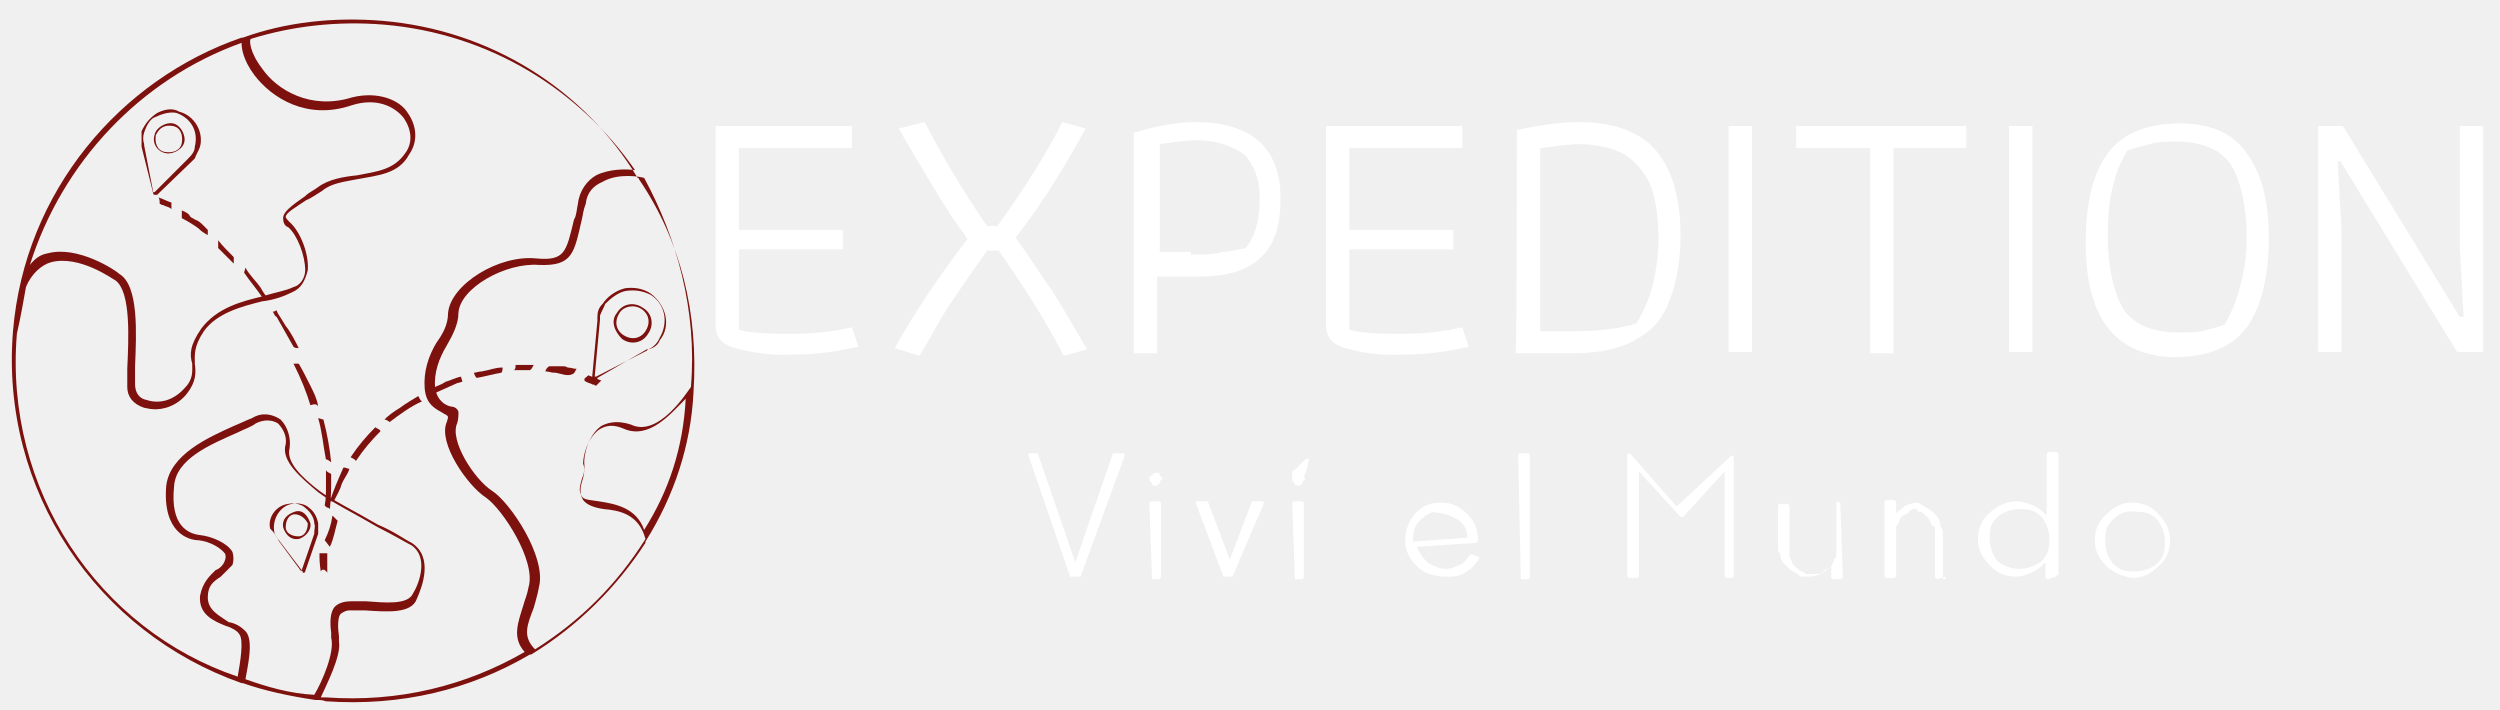
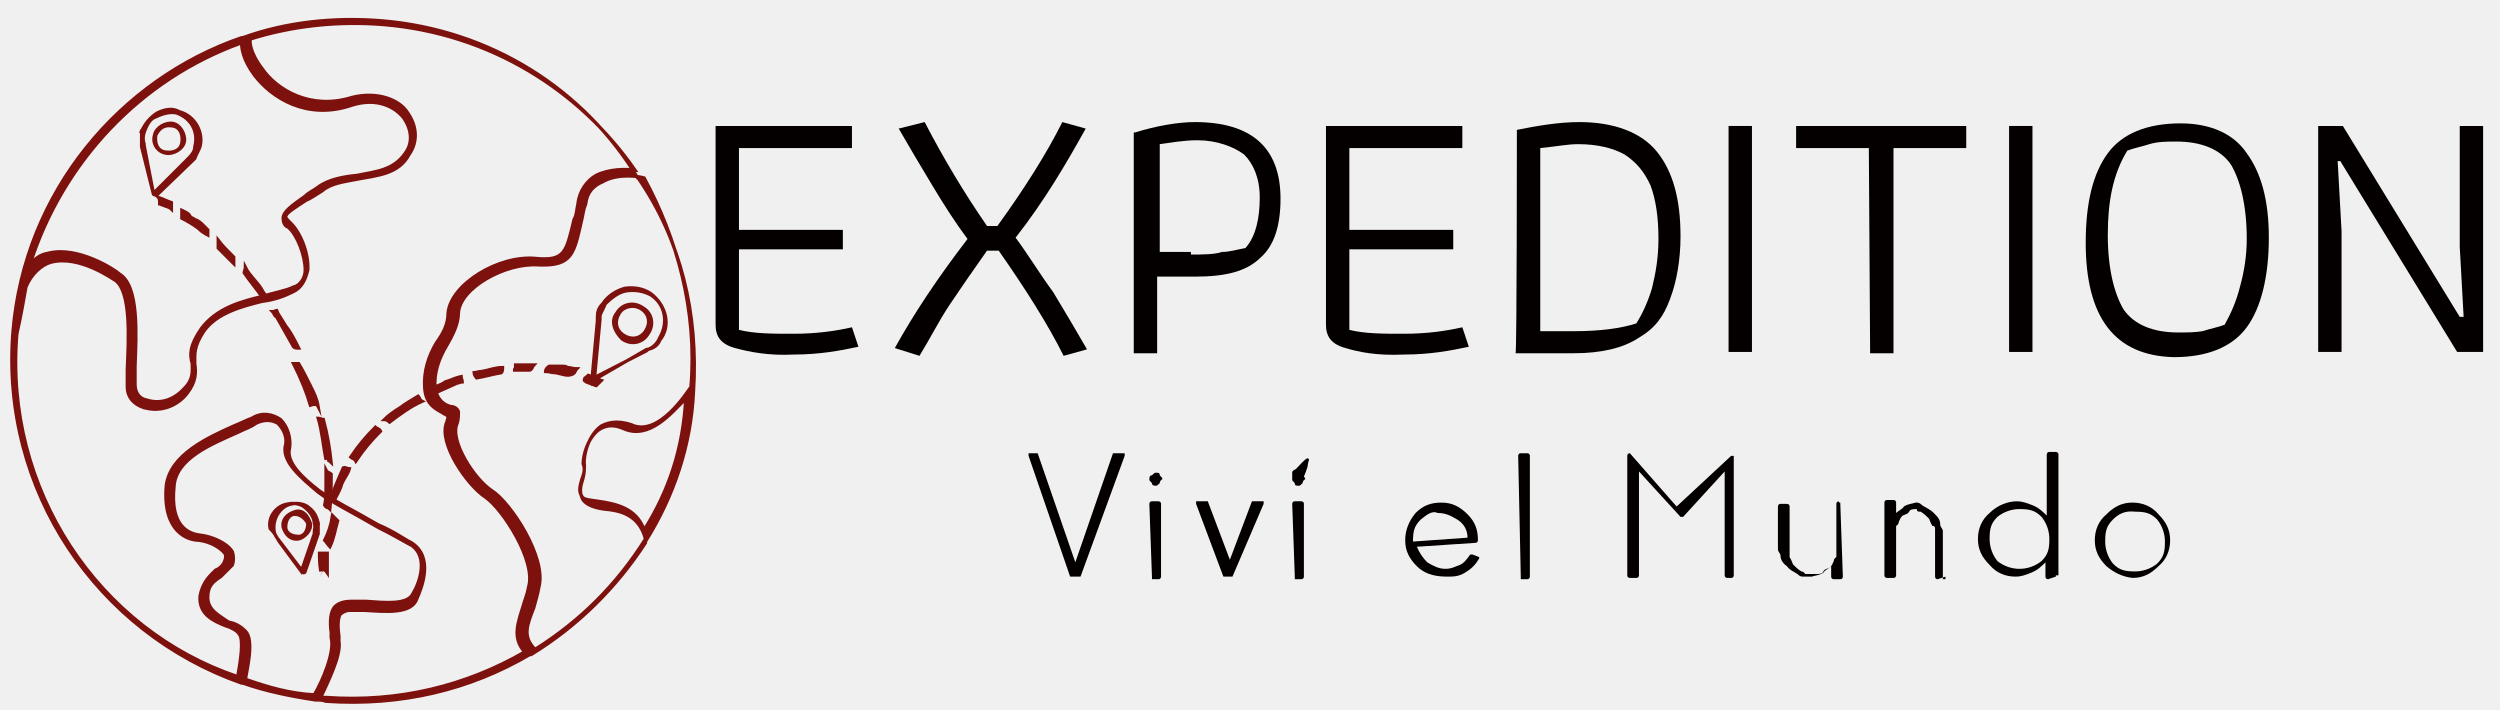
<svg xmlns="http://www.w3.org/2000/svg" version="1.1" id="Layer_2" x="0px" y="0px" viewBox="0 0 192.5 54.6" style="enable-background:new 0 0 192.5 54.6;" xml:space="preserve">
  <style type="text/css">
- 	.st0{fill:#FFFFFF;}
- 	.st1{fill:#7D110E;}
+ 	.st0{fill:#050000;}
+ 	.st1{fill:#7D110E;stroke:#7D110E;stroke-width:0.25;stroke-miterlimit:10;}
</style>
  <g>
    <path class="st0" d="M56.6,26.8c-1.1-0.3-1.5-0.9-1.5-1.8V9.7h10.5v1.7h-8.7v6.3h8v1.5h-8v6.2c1.2,0.3,2.6,0.3,4.2,0.3   c1.7,0,3.2-0.2,4.5-0.5l0.5,1.5c-1.4,0.3-3,0.6-5,0.6C59.2,27.4,57.7,27.1,56.6,26.8z" />
-     <path class="st0" d="M68.9,26.8c1.5-2.7,3.3-5.4,5.6-8.4c-0.9-1.2-1.8-2.6-2.7-4.1c-0.9-1.5-1.8-3-2.6-4.4l2-0.5   c1.4,2.7,3,5.4,4.8,8h0.8c2.1-2.9,3.8-5.6,5-8l1.8,0.5c-1.5,2.7-3.2,5.6-5.4,8.4c0.9,1.2,1.8,2.7,2.9,4.2c0.9,1.5,1.8,3,2.6,4.4   l-1.8,0.5c-1.2-2.4-2.9-5.1-5-8.1H76c-1.2,1.7-2.1,3-2.9,4.2c-0.8,1.2-1.5,2.6-2.3,3.9L68.9,26.8z" />
-     <path class="st0" d="M87.4,10.2C89,9.7,90.7,9.4,92,9.4c4.4,0,6.6,2,6.6,5.9c0,2.1-0.5,3.6-1.5,4.5c-1.1,1.1-2.7,1.5-5.1,1.5h-2.9   v5.9h-1.8V10.2z M91.7,19.6c0.9,0,1.8,0,2.4-0.2c0.6,0,1.2-0.2,1.8-0.3c0.8-0.9,1.1-2.3,1.1-3.9c0-1.5-0.5-2.6-1.2-3.3   c-0.8-0.6-2.1-1.1-3.6-1.1c-1.1,0-2.1,0.2-2.9,0.3v8.3h2.4V19.6z" />
+     <path class="st0" d="M68.9,26.8c1.5-2.7,3.3-5.4,5.6-8.4c-0.9-1.2-1.8-2.6-2.7-4.1c-0.9-1.5-1.8-3-2.6-4.4l2-0.5   c1.4,2.7,3,5.4,4.8,8h0.8c2.1-2.9,3.8-5.6,5-8l1.8,0.5c-1.5,2.7-3.2,5.6-5.4,8.4c0.9,1.2,1.8,2.7,2.9,4.2c0.9,1.5,1.8,3,2.6,4.4   l-1.8,0.5c-1.2-2.4-2.9-5.1-5-8.1H76c-1.2,1.7-2.1,3-2.9,4.2s-1.5,2.6-2.3,3.9L68.9,26.8z" />
+     <path class="st0" d="M87.4,10.2C89,9.7,90.7,9.4,92,9.4c4.4,0,6.6,2,6.6,5.9c0,2.1-0.5,3.6-1.5,4.5c-1.1,1.1-2.7,1.5-5.1,1.5h-2.9   v5.9h-1.8v-17H87.4z M91.7,19.6c0.9,0,1.8,0,2.4-0.2c0.6,0,1.2-0.2,1.8-0.3c0.8-0.9,1.1-2.3,1.1-3.9c0-1.5-0.5-2.6-1.2-3.3   c-0.8-0.6-2.1-1.1-3.6-1.1c-1.1,0-2.1,0.2-2.9,0.3v8.3h2.4C91.7,19.4,91.7,19.6,91.7,19.6z" />
    <path class="st0" d="M103.6,26.8c-1.1-0.3-1.5-0.9-1.5-1.8V9.7h10.5v1.7h-8.7v6.3h8v1.5h-8v6.2c1.2,0.3,2.6,0.3,4.2,0.3   c1.7,0,3.2-0.2,4.5-0.5l0.5,1.5c-1.4,0.3-3,0.6-5,0.6C106,27.4,104.6,27.1,103.6,26.8z" />
-     <path class="st0" d="M116.8,10c1.5-0.3,3.2-0.6,4.8-0.6c2.7,0,4.8,0.8,6,2.3c1.2,1.5,1.8,3.6,1.8,6.5c0,1.8-0.3,3.5-0.8,4.8   c-0.5,1.4-1.2,2.3-2.4,3c-1.2,0.8-2.9,1.2-5,1.2h-4.5C116.8,27.1,116.8,10,116.8,10z M121.3,25.5c1.8,0,3.5-0.2,4.7-0.6   c0.5-0.8,0.9-1.7,1.2-2.7c0.3-1.2,0.5-2.4,0.5-3.8c0-1.7-0.2-3-0.6-4.1c-0.5-1.1-1.1-1.8-2-2.4c-0.9-0.5-2.1-0.8-3.6-0.8   c-0.8,0-1.8,0.2-2.9,0.3v14.1h2.7V25.5z" />
+     <path class="st0" d="M116.8,10c1.5-0.3,3.2-0.6,4.8-0.6c2.7,0,4.8,0.8,6,2.3s1.8,3.6,1.8,6.5c0,1.8-0.3,3.5-0.8,4.8   c-0.5,1.4-1.2,2.3-2.4,3c-1.2,0.8-2.9,1.2-5,1.2h-4.5C116.8,27.1,116.8,10,116.8,10z M121.3,25.5c1.8,0,3.5-0.2,4.7-0.6   c0.5-0.8,0.9-1.7,1.2-2.7c0.3-1.2,0.5-2.4,0.5-3.8c0-1.7-0.2-3-0.6-4.1c-0.5-1.1-1.1-1.8-2-2.4c-0.9-0.5-2.1-0.8-3.6-0.8   c-0.8,0-1.8,0.2-2.9,0.3v14.1H121.3C121.3,25.5,121.3,25.5,121.3,25.5z" />
    <path class="st0" d="M133.1,9.7h1.8v17.4h-1.8V9.7z" />
-     <path class="st0" d="M143.9,11.4h-5.6V9.7h13.1v1.7h-5.6v15.8h-1.8V11.4H143.9z" />
+     <path class="st0" d="M143.9,11.4h-5.6V9.7h13.1v1.7h-5.6v15.8H144L143.9,11.4L143.9,11.4z" />
    <path class="st0" d="M154.7,9.7h1.8v17.4h-1.8V9.7z" />
-     <path class="st0" d="M160.6,18.7c0-3.2,0.6-5.4,1.7-6.9c1.1-1.5,3-2.3,5.6-2.3c2.3,0,4.1,0.8,5.1,2.3c1.1,1.5,1.7,3.6,1.7,6.5   c0,3-0.6,5.4-1.7,6.9c-1.1,1.5-3,2.3-5.6,2.3C162.8,27.4,160.6,24.4,160.6,18.7z M169.6,25.5c0.6-0.2,1.2-0.3,1.7-0.5   c0.5-0.9,0.9-1.8,1.2-3c0.3-1.1,0.5-2.3,0.5-3.6c0-2.6-0.5-4.5-1.2-5.7c-0.8-1.2-2.3-1.8-4.2-1.8c-0.8,0-1.4,0-2.1,0.2   c-0.6,0.2-1.2,0.3-1.7,0.5c-1.1,1.8-1.5,3.9-1.5,6.5c0,2.6,0.5,4.5,1.2,5.7c0.8,1.2,2.3,1.8,4.2,1.8   C168.4,25.6,169,25.6,169.6,25.5z" />
-     <path class="st0" d="M178.4,9.7h2l9,14.7h0.3l-0.3-5.4V9.7h1.8v17.4h-2l-9-14.7h-0.2l0.3,5.4v9.3h-1.8V9.7H178.4z" />
+     <path class="st0" d="M160.6,18.7c0-3.2,0.6-5.4,1.7-6.9c1.1-1.5,3-2.3,5.6-2.3c2.3,0,4.1,0.8,5.1,2.3c1.1,1.5,1.7,3.6,1.7,6.5   c0,3-0.6,5.4-1.7,6.9c-1.1,1.5-3,2.3-5.6,2.3C162.8,27.4,160.6,24.4,160.6,18.7z M169.6,25.5c0.6-0.2,1.2-0.3,1.7-0.5   c0.5-0.9,0.9-1.8,1.2-3c0.3-1.1,0.5-2.3,0.5-3.6c0-2.6-0.5-4.5-1.2-5.7c-0.8-1.2-2.3-1.8-4.2-1.8c-0.8,0-1.4,0-2.1,0.2   c-0.6,0.2-1.2,0.3-1.7,0.5c-1.1,1.8-1.5,3.9-1.5,6.5s0.5,4.5,1.2,5.7c0.8,1.2,2.3,1.8,4.2,1.8C168.4,25.6,169,25.6,169.6,25.5z" />
+     <path class="st0" d="M178.4,9.7h2l9,14.7h0.3l-0.3-5.4V9.7h1.8v17.4h-2l-9-14.7H180l0.3,5.4v9.3h-1.8V9.7H178.4z" />
  </g>
  <g>
    <g>
      <path class="st0" d="M83.2,44.4L83.2,44.4h-0.6c0,0,0,0-0.2,0l-3.2-9.3c0,0,0,0,0-0.2l0,0h0.5c0,0,0,0,0.2,0l2.9,8.4l2.9-8.4    c0,0,0,0,0.2,0h0.5c0,0,0,0,0.2,0c0,0,0,0,0,0.2L83.2,44.4z" />
      <path class="st0" d="M89.3,37.2c-0.2,0.2-0.2,0.2-0.3,0.2s-0.3,0-0.3-0.2c-0.2-0.2-0.2-0.2-0.2-0.3s0-0.3,0.2-0.3    c0.2-0.2,0.2-0.2,0.3-0.2c0.2,0,0.3,0,0.3,0.2c0.2,0.2,0.2,0.2,0.2,0.3C89.3,37,89.3,37.2,89.3,37.2z M88.7,44.4    C88.7,44.4,88.6,44.4,88.7,44.4l-0.2-5.6c0,0,0-0.2,0.2-0.2h0.5c0,0,0.2,0,0.2,0.2v5.6c0,0,0,0.2-0.2,0.2h-0.5V44.4z" />
      <path class="st0" d="M94.9,44.4C94.9,44.4,94.7,44.4,94.9,44.4h-0.5c0,0,0,0-0.2,0l-2.1-5.6c0,0,0,0,0-0.2c0,0,0,0,0.2,0h0.5    c0,0,0,0,0.2,0l1.7,4.5l1.7-4.5c0,0,0,0,0.2,0h0.5c0,0,0,0,0.2,0c0,0,0,0,0,0.2L94.9,44.4z" />
      <path class="st0" d="M100.3,37.2c-0.2,0.2-0.2,0.2-0.3,0.2c-0.2,0-0.3,0-0.3-0.2c-0.2-0.2-0.2-0.2-0.2-0.3s0-0.3,0.2-0.3    c0.2-0.2,0.2-0.2,0.3-0.2s0.3,0,0.3,0.2c0.2,0.2,0.2,0.2,0.2,0.3C100.3,37,100.3,37.2,100.3,37.2z M99.7,44.4    C99.7,44.4,99.5,44.4,99.7,44.4l-0.2-5.6c0,0,0-0.2,0.2-0.2h0.5c0,0,0.2,0,0.2,0.2v5.6c0,0,0,0.2-0.2,0.2h-0.5V44.4z" />
-       <path class="st0" d="M109.1,43.6c-0.6-0.6-0.9-1.2-0.9-2c0-0.8,0.3-1.5,0.8-2.1c0.6-0.6,1.2-0.8,2-0.8s1.4,0.3,2,0.9    c0.6,0.6,0.8,1.2,0.8,2l0,0c0,0,0,0.2-0.2,0.2l-4.5,0.3c0.2,0.5,0.5,0.9,0.8,1.2c0.5,0.3,0.9,0.5,1.4,0.5s0.8-0.2,1.1-0.3    s0.6-0.5,0.8-0.8c0,0,0,0,0.2,0l0.5,0.2V43c-0.3,0.5-0.6,0.8-1.1,1.1c-0.5,0.3-0.9,0.3-1.4,0.3C110.3,44.4,109.6,44.1,109.1,43.6z     M109.4,40c-0.5,0.5-0.6,0.9-0.6,1.7l4.2-0.3c0-0.6-0.3-1.1-0.8-1.4s-0.9-0.5-1.5-0.5C110.3,39.3,109.9,39.6,109.4,40z" />
+       <path class="st0" d="M109.1,43.6c-0.6-0.6-0.9-1.2-0.9-2s0.3-1.5,0.8-2.1c0.6-0.6,1.2-0.8,2-0.8s1.4,0.3,2,0.9    c0.6,0.6,0.8,1.2,0.8,2l0,0c0,0,0,0.2-0.2,0.2l-4.5,0.3c0.2,0.5,0.5,0.9,0.8,1.2c0.5,0.3,0.9,0.5,1.4,0.5s0.8-0.2,1.1-0.3    s0.6-0.5,0.8-0.8c0,0,0,0,0.2,0l0.5,0.2V43c-0.3,0.5-0.6,0.8-1.1,1.1s-0.9,0.3-1.4,0.3C110.3,44.4,109.6,44.1,109.1,43.6z     M109.4,40c-0.5,0.5-0.6,0.9-0.6,1.7l4.2-0.3c0-0.6-0.3-1.1-0.8-1.4s-0.9-0.5-1.5-0.5C110.3,39.3,109.9,39.6,109.4,40z" />
      <path class="st0" d="M117.1,44.4C116.9,44.4,116.9,44.4,117.1,44.4l-0.2-9.3c0,0,0-0.2,0.2-0.2h0.5c0,0,0.2,0,0.2,0.2v9.3    c0,0,0,0.2-0.2,0.2h-0.5V44.4z" />
      <path class="st0" d="M133.3,35.1C133.3,35.1,133.4,35.1,133.3,35.1L133.3,35.1c0.2,0,0.2,0,0.2,0v9.2c0,0,0,0.2-0.2,0.2H133    c0,0-0.2,0-0.2-0.2v-8l-3.2,3.5h-0.2l-3.2-3.5v8c0,0,0,0.2-0.2,0.2h-0.5c0,0-0.2,0-0.2-0.2v-9.2c0,0,0-0.2,0.2-0.2l0,0l0,0    l3.6,4.1L133.3,35.1z" />
      <path class="st0" d="M141.7,38.7C141.8,38.7,141.8,38.7,141.7,38.7l0.2,5.7c0,0,0,0.2-0.2,0.2h-0.5c0,0-0.2,0-0.2-0.2v-0.8l0,0    l0,0c-0.2,0.2-0.5,0.3-0.6,0.5c-0.3,0.2-0.6,0.2-0.9,0.3h-0.2l0,0l0,0l0,0h-0.2h-0.2c-0.2,0-0.3,0-0.5-0.2    c-0.3-0.2-0.6-0.3-0.8-0.6c-0.3-0.2-0.5-0.5-0.5-0.8c0-0.2-0.2-0.3-0.2-0.5c0,0,0,0,0-0.2c0,0,0,0,0-0.2V42c0-0.3,0-0.5,0-0.8    c0-0.2,0-0.3,0-0.3v-0.3c0-0.6,0-1.1,0-1.5V39c0,0,0-0.2,0.2-0.2h0.5c0,0,0.2,0,0.2,0.2v0.2c0,0.5,0,0.9,0,1.5c0,0.2,0,0.2,0,0.3    v0.2v0.2c0,0.3,0,0.6,0,0.8v0.2v0.2c0,0.2,0,0.3,0,0.3c0.2,0.3,0.2,0.5,0.3,0.6c0.2,0.2,0.3,0.3,0.6,0.5c0.2,0,0.3,0.2,0.3,0.2    h0.2h0.2h0.2h0.2c0.3,0,0.5,0,0.6-0.2s0.3-0.2,0.5-0.3c0.2-0.2,0.2-0.3,0.3-0.5c0-0.2,0.2-0.3,0.2-0.3v-0.2l0,0l0,0v-0.2V42v-3.2    c0,0,0-0.2,0.2-0.2C141.5,38.7,141.7,38.7,141.7,38.7z" />
-       <path class="st0" d="M149.8,44.4L149.8,44.4l-0.6,0.2c0,0-0.2,0-0.2-0.2v-0.2c0-0.5,0-0.9,0-1.5v-0.2v-0.2c0-0.2,0-0.3,0-0.3    c0-0.3,0-0.6,0-0.8v-0.2v-0.2c0-0.2,0-0.3-0.2-0.3c-0.2-0.3-0.2-0.5-0.3-0.6s-0.3-0.3-0.6-0.5c-0.2,0-0.3,0-0.3-0.2l0,0l0,0l0,0    l0,0l0,0l0,0l0,0l0,0l0,0c-0.3,0-0.5,0-0.6,0.2s-0.3,0.2-0.5,0.3c-0.2,0.2-0.2,0.3-0.3,0.5c0,0.2-0.2,0.3-0.2,0.3v0.2l0,0l0,0v0.2    v0.2v3.2c0,0,0,0.2-0.2,0.2h-0.5c0,0-0.2,0-0.2-0.2v-5.6c0,0,0-0.2,0.2-0.2h0.5c0,0,0.2,0,0.2,0.2v0.8l0,0    c0.2-0.2,0.5-0.3,0.6-0.5c0.3-0.2,0.6-0.2,0.9-0.3l0,0l0,0l0,0l0,0l0,0l0,0l0,0l0,0c0.2,0,0.3,0,0.5,0.2c0.3,0.2,0.6,0.3,0.9,0.6    c0.3,0.3,0.5,0.5,0.5,0.9c0,0.2,0.2,0.3,0.2,0.5c0,0,0,0.2,0,0.3v0.2c0,0.2,0,0.3,0,0.5c0,0.2,0,0.2,0,0.5v0.2v0.2    c0,0.2,0,0.3,0,0.3c0,0.6,0,1.1,0,1.5l0,0H149.8z" />
-       <path class="st0" d="M158.3,44.4L158.3,44.4l-0.6,0.2c0,0-0.2,0-0.2-0.2v-1.1c-0.3,0.3-0.6,0.6-1.1,0.8c-0.5,0.2-0.8,0.3-1.2,0.3    c-0.8,0-1.5-0.3-2-0.9c-0.6-0.6-0.9-1.2-0.9-2c0-0.8,0.3-1.5,0.9-2c0.6-0.6,1.4-0.9,2.1-0.9c0.5,0,0.9,0.2,1.2,0.3    c0.5,0.2,0.8,0.5,1.1,0.8v-4.7c0,0,0-0.2,0.2-0.2h0.5c0,0,0.2,0,0.2,0.2v9.3H158.3z M155.5,43.8c0.6,0,1.2-0.2,1.7-0.6    c0.5-0.5,0.6-0.9,0.6-1.7c0-0.6-0.2-1.2-0.6-1.7c-0.5-0.5-0.9-0.6-1.7-0.6c-0.6,0-1.2,0.2-1.7,0.6c-0.5,0.5-0.6,0.9-0.6,1.7    c0,0.6,0.2,1.2,0.6,1.7C154.3,43.6,154.9,43.8,155.5,43.8z" />
-       <path class="st0" d="M162.2,43.6c-0.6-0.6-0.9-1.2-0.9-2c0-0.8,0.3-1.5,0.9-2c0.6-0.6,1.2-0.9,2-0.9c0.8,0,1.5,0.3,2,0.9    c0.6,0.6,0.9,1.2,0.9,2c0,0.8-0.3,1.5-0.9,2c-0.6,0.6-1.2,0.9-2,0.9C163.4,44.4,162.8,44.1,162.2,43.6z M162.7,40    c-0.5,0.5-0.6,0.9-0.6,1.7c0,0.6,0.2,1.2,0.6,1.7c0.5,0.5,0.9,0.6,1.7,0.6c0.6,0,1.2-0.2,1.7-0.6c0.5-0.5,0.6-0.9,0.6-1.7    c0-0.6-0.2-1.2-0.6-1.7c-0.5-0.5-0.9-0.6-1.7-0.6C163.6,39.3,163.1,39.6,162.7,40z" />
+       <path class="st0" d="M149.8,44.4L149.8,44.4l-0.6,0.2c0,0-0.2,0-0.2-0.2v-0.2c0-0.5,0-0.9,0-1.5v-0.2v-0.2c0-0.2,0-0.3,0-0.3    c0-0.3,0-0.6,0-0.8V41v-0.2c0-0.2,0-0.3-0.2-0.3c-0.2-0.3-0.2-0.5-0.3-0.6s-0.3-0.3-0.6-0.5c-0.2,0-0.3,0-0.3-0.2l0,0l0,0l0,0l0,0    l0,0l0,0l0,0l0,0l0,0c-0.3,0-0.5,0-0.6,0.2s-0.3,0.2-0.5,0.3c-0.2,0.2-0.2,0.3-0.3,0.5c0,0.2-0.2,0.3-0.2,0.3v0.2l0,0l0,0v0.2v0.2    v3.2c0,0,0,0.2-0.2,0.2h-0.5c0,0-0.2,0-0.2-0.2v-5.6c0,0,0-0.2,0.2-0.2h0.5c0,0,0.2,0,0.2,0.2v0.8l0,0c0.2-0.2,0.5-0.3,0.6-0.5    c0.3-0.2,0.6-0.2,0.9-0.3l0,0l0,0l0,0l0,0l0,0l0,0l0,0l0,0c0.2,0,0.3,0,0.5,0.2c0.3,0.2,0.6,0.3,0.9,0.6c0.3,0.3,0.5,0.5,0.5,0.9    c0,0.2,0.2,0.3,0.2,0.5c0,0,0,0.2,0,0.3v0.2c0,0.2,0,0.3,0,0.5s0,0.2,0,0.5v0.2v0.2c0,0.2,0,0.3,0,0.3c0,0.6,0,1.1,0,1.5l0,0h0.2    V44.4z" />
+       <path class="st0" d="M158.3,44.4L158.3,44.4l-0.6,0.2c0,0-0.2,0-0.2-0.2v-1.1c-0.3,0.3-0.6,0.6-1.1,0.8s-0.8,0.3-1.2,0.3    c-0.8,0-1.5-0.3-2-0.9c-0.6-0.6-0.9-1.2-0.9-2s0.3-1.5,0.9-2c0.6-0.6,1.4-0.9,2.1-0.9c0.5,0,0.9,0.2,1.2,0.3    c0.5,0.2,0.8,0.5,1.1,0.8V35c0,0,0-0.2,0.2-0.2h0.5c0,0,0.2,0,0.2,0.2v9.3h-0.2V44.4z M155.5,43.8c0.6,0,1.2-0.2,1.7-0.6    c0.5-0.5,0.6-0.9,0.6-1.7c0-0.6-0.2-1.2-0.6-1.7c-0.5-0.5-0.9-0.6-1.7-0.6c-0.6,0-1.2,0.2-1.7,0.6c-0.5,0.5-0.6,0.9-0.6,1.7    c0,0.6,0.2,1.2,0.6,1.7C154.3,43.6,154.9,43.8,155.5,43.8z" />
+       <path class="st0" d="M162.2,43.6c-0.6-0.6-0.9-1.2-0.9-2s0.3-1.5,0.9-2c0.6-0.6,1.2-0.9,2-0.9s1.5,0.3,2,0.9    c0.6,0.6,0.9,1.2,0.9,2s-0.3,1.5-0.9,2c-0.6,0.6-1.2,0.9-2,0.9C163.4,44.4,162.8,44.1,162.2,43.6z M162.7,40    c-0.5,0.5-0.6,0.9-0.6,1.7c0,0.6,0.2,1.2,0.6,1.7c0.5,0.5,0.9,0.6,1.7,0.6c0.6,0,1.2-0.2,1.7-0.6c0.5-0.5,0.6-0.9,0.6-1.7    c0-0.6-0.2-1.2-0.6-1.7c-0.5-0.5-0.9-0.6-1.7-0.6C163.6,39.3,163.1,39.6,162.7,40z" />
    </g>
    <path class="st0" d="M100.1,37c-0.2,0-0.3,0-0.3,0c-0.2,0-0.2-0.2-0.3-0.3c0-0.2,0-0.3,0-0.3c0-0.2,0.2-0.2,0.3-0.3   c0.2-0.2,0.8-0.9,0.9-0.8c0.2,0,0,0.3,0,0.5s-0.3,0.9-0.3,0.9C100.3,37,100.3,37,100.1,37z" />
  </g>
  <g>
-     <path class="st1" d="M18.6,52.6L18.6,52.6c0.1,0,0.1,0,0.1,0c1.7,0.6,3.6,1,5.6,1.3l0,0c0,0,0,0,0.1,0l0,0c0.3,0,0.4,0,0.7,0.1   c5.8,0.4,11.1-0.9,15.7-3.6h0.1l0,0c3.6-2.2,6.6-5.2,8.8-8.6c0,0,0,0,0-0.1c2.2-3.5,3.5-7.4,3.7-11.5l0,0l0,0   c0.4-6.1-1-11.7-4.2-16.4c0,0,0-0.1-0.1-0.1C45,6.9,37.8,2.3,29.4,1.6c-3.7-0.3-7.4,0.1-10.7,1.3c0,0,0,0-0.1,0   C9.3,6.1,1.9,14.7,1,25.5C0,37.8,7.5,48.7,18.6,52.6z M24.2,53.5c-1.9-0.1-3.6-0.6-5.3-1.2c0.1-0.7,0.7-3,0-3.7   c-0.3-0.3-0.7-0.6-1.3-0.7C16.9,47.4,16,47,16,46c0-0.9,0.4-1.2,1-1.6c0.3-0.3,0.6-0.6,0.9-0.9c0.1-0.3,0.1-0.7,0-1   c-0.4-0.7-1.6-1.2-2.5-1.3c-0.9-0.1-2.3-0.7-2-3.7c0.1-2.2,2.9-3.3,4.9-4.2c0.6-0.3,1-0.4,1.4-0.7c0.6-0.3,1.2-0.3,1.7,0   c0.4,0.4,0.7,1,0.6,1.6c-0.4,1.3,1.2,2.6,2.5,3.7c0.9,0.7,2.9,1.7,4.6,2.7c1.2,0.6,2.2,1.2,2.6,1.4c1.3,0.9,0.6,2.9,0.1,3.7   c-0.4,0.9-2.2,0.7-3.6,0.6c-0.4,0-0.9,0-1.2,0c-0.4,0-0.9,0.1-1.2,0.4c-0.4,0.4-0.4,1.3-0.3,2c0,0.1,0,0.3,0,0.4   C25.8,50.2,24.8,52.5,24.2,53.5z M49.6,40.8c-0.6-1.7-2.2-2-3.5-2.2c-0.6-0.1-1.2-0.1-1.3-0.4c-0.3-0.4-0.1-0.9,0-1.3   c0.1-0.3,0.3-0.7,0.1-1.2c0-0.6,0.3-1.9,1.2-2.6c0.6-0.4,1.2-0.4,1.9-0.1c2,0.9,3.7-1.2,4.8-2.3C52.6,34.5,51.5,37.8,49.6,40.8z    M53.2,29.8c-0.3,0.4-2.5,3.9-4.6,2.9c-1.2-0.4-1.9-0.1-2.3,0.1c-1,0.7-1.4,2.3-1.3,3c0,0.3,0,0.6-0.1,1c-0.1,0.4-0.4,1,0,1.7   c0.3,0.4,0.9,0.6,1.6,0.7c1.2,0.1,2.7,0.4,3.2,2.3c-2.2,3.5-5,6.3-8.5,8.5c-1-1-0.6-1.9-0.1-3.2c0.1-0.4,0.3-1,0.4-1.6   c0.6-2.3-2.2-6.5-3.6-7.4c-1.4-0.9-3.3-3.9-2.7-5.2c0.1-0.3,0.1-0.6,0.1-0.9c-0.1-0.3-0.4-0.4-0.6-0.4c-0.4-0.1-1-0.4-1.2-1.4   c-0.1-1.2,0.3-2.3,0.9-3.3c0.4-0.7,0.9-1.6,0.9-2.5c0.1-1.9,3.6-3.9,6.2-3.7c2.6,0.1,2.7-0.9,3.3-3.5c0.1-0.4,0.1-0.7,0.3-1.2   c0.1-0.9,0.6-1.4,1.3-1.7c1.2-0.7,2.9-0.4,3.2-0.3C52.1,18.3,53.7,23.9,53.2,29.8z M18.6,3.3c0,0.4,0.1,1.3,1,2.5   c1.3,1.7,4,3.5,7.5,2.3c1.9-0.6,3.3,0.1,4,1c0.6,0.9,0.7,1.9,0.1,2.7c-0.9,1.3-2.2,1.4-3.7,1.7c-1,0.1-2.2,0.3-3,0.9   c-0.4,0.3-0.7,0.4-1,0.7c-1,0.7-1.7,1.2-1.7,1.7c0,0.3,0.1,0.6,0.4,0.7c0.7,0.6,1.3,2.2,1.3,3.3c0,0.6-0.4,1.2-0.9,1.3   c-0.6,0.3-1.4,0.4-2.3,0.7c-1.7,0.4-3.6,0.9-4.8,2.5c-0.9,1.3-0.9,2-0.7,2.7c0,0.6,0.1,1.2-0.6,1.9c-0.9,1-2,1.2-2.9,0.9   c-0.6-0.1-0.9-0.6-0.9-1.2c0-0.3,0-0.9,0-1.4c0.1-2.5,0.3-6.2-1.2-7.1c-0.3-0.3-3.2-2.2-5.5-1.6c-0.6,0.1-1,0.4-1.4,0.9   C4.8,12.5,10.8,6.1,18.6,3.3z M2,22.1c0.4-1,1.2-1.7,1.9-1.9c2.2-0.6,4.8,1.3,5,1.4c1.2,0.9,1,4.5,0.9,6.8c0,0.6,0,1.2,0,1.4   c0,0.7,0.4,1.3,1.3,1.6c0.1,0,0.4,0.1,0.6,0.1c0.9,0.1,2-0.3,2.7-1.2c0.7-0.9,0.7-1.6,0.6-2.3c0-0.7-0.1-1.3,0.7-2.5   c1-1.4,2.9-1.9,4.5-2.3c0.9-0.1,1.7-0.4,2.3-0.7c0.7-0.3,1-0.9,1.2-1.7c0.1-1.3-0.6-3-1.4-3.7c-0.1-0.1-0.3-0.3-0.3-0.4   c0-0.3,0.7-0.7,1.6-1.3c0.3-0.1,0.7-0.4,1.2-0.7c0.7-0.6,1.7-0.7,2.7-0.9c1.6-0.3,3.2-0.4,4-1.9c0.7-1,0.6-2.2-0.1-3.2   c-0.6-1-2.3-1.7-4.3-1.2c-3.2,1-5.8-0.6-6.9-2.2c-1-1.3-1-2.2-0.9-2.3C22.5,2,26,1.6,29.6,1.9c8.1,0.7,15,5,19.3,11.2   c-0.7-0.1-2-0.1-3,0.4c-0.7,0.4-1.3,1.2-1.4,2.2c-0.1,0.4-0.1,0.9-0.3,1.2c-0.6,2.5-0.7,3.2-2.9,3c-2.9-0.3-6.6,2-6.8,4.2   c0,0.9-0.4,1.6-0.9,2.3c-0.6,1-1,2.2-0.9,3.5s0.9,1.6,1.4,1.9c0.1,0.1,0.3,0.1,0.4,0.3c0,0,0,0.1-0.1,0.4c-0.7,1.6,1.6,4.9,3,5.8   c1.3,0.9,3.9,4.9,3.3,6.9c-0.1,0.6-0.3,1-0.4,1.4c-0.4,1.3-0.9,2.5,0.1,3.6c-4.5,2.6-9.7,3.9-15.3,3.5c-0.1,0-0.3,0-0.4,0   c0.4-0.9,1.6-3.2,1.4-4.3c0-0.1,0-0.3,0-0.4c-0.1-0.7-0.1-1.4,0.1-1.7c0.1-0.1,0.4-0.3,0.7-0.3c0.3,0,0.7,0,1.2,0   c1.6,0.1,3.6,0.3,4-0.9c0.4-0.9,1.3-3.2-0.4-4.3c-0.6-0.3-1.4-0.9-2.6-1.4c-1.7-1-3.7-2-4.5-2.6c-1.3-1-2.6-2.2-2.3-3.3   c0.1-0.7-0.1-1.6-0.7-2.2c-0.6-0.4-1.4-0.6-2.2-0.1c-0.3,0.1-0.9,0.4-1.4,0.6c-2,0.9-4.9,2.2-5.2,4.6c-0.3,3.6,1.7,4.2,2.5,4.2   c0.9,0.1,1.7,0.6,2,1c0.1,0.1,0.1,0.4,0,0.6c-0.1,0.3-0.4,0.6-0.7,0.7c-0.4,0.4-1,0.9-1.2,2c-0.1,1.4,1,1.9,2,2.3   c0.4,0.1,0.9,0.4,1,0.6c0.4,0.4,0.1,2.2-0.1,3.3c-10.7-3.6-18-14.4-17-26.4C1.6,24.4,1.8,23.2,2,22.1z" />
+     <path class="st1" d="M18.6,52.6L18.6,52.6c0.1,0,0.1,0,0.1,0c1.7,0.6,3.6,1,5.6,1.3l0,0c0,0,0,0,0.1,0l0,0c0.3,0,0.4,0,0.7,0.1   c5.8,0.4,11.1-0.9,15.7-3.6h0.1l0,0c3.6-2.2,6.6-5.2,8.8-8.6c0,0,0,0,0-0.1c2.2-3.5,3.5-7.4,3.7-11.5l0,0l0,0   c0.4-6.1-1-11.7-4.2-16.4c0,0,0-0.1-0.1-0.1C45,6.9,37.8,2.3,29.4,1.6C25.7,1.3,22,1.7,18.7,2.9c0,0,0,0-0.1,0   C9.3,6.1,1.9,14.7,1,25.5C0,37.8,7.5,48.7,18.6,52.6z M24.2,53.5c-1.9-0.1-3.6-0.6-5.3-1.2c0.1-0.7,0.7-3,0-3.7   c-0.3-0.3-0.7-0.6-1.3-0.7C16.9,47.4,16,47,16,46c0-0.9,0.4-1.2,1-1.6c0.3-0.3,0.6-0.6,0.9-0.9c0.1-0.3,0.1-0.7,0-1   c-0.4-0.7-1.6-1.2-2.5-1.3s-2.3-0.7-2-3.7c0.1-2.2,2.9-3.3,4.9-4.2c0.6-0.3,1-0.4,1.4-0.7c0.6-0.3,1.2-0.3,1.7,0   c0.4,0.4,0.7,1,0.6,1.6c-0.4,1.3,1.2,2.6,2.5,3.7c0.9,0.7,2.9,1.7,4.6,2.7c1.2,0.6,2.2,1.2,2.6,1.4c1.3,0.9,0.6,2.9,0.1,3.7   c-0.4,0.9-2.2,0.7-3.6,0.6c-0.4,0-0.9,0-1.2,0c-0.4,0-0.9,0.1-1.2,0.4c-0.4,0.4-0.4,1.3-0.3,2c0,0.1,0,0.3,0,0.4   C25.8,50.2,24.8,52.5,24.2,53.5z M49.6,40.8c-0.6-1.7-2.2-2-3.5-2.2c-0.6-0.1-1.2-0.1-1.3-0.4c-0.3-0.4-0.1-0.9,0-1.3   c0.1-0.3,0.3-0.7,0.1-1.2c0-0.6,0.3-1.9,1.2-2.6c0.6-0.4,1.2-0.4,1.9-0.1c2,0.9,3.7-1.2,4.8-2.3C52.6,34.5,51.5,37.8,49.6,40.8z    M53.2,29.8c-0.3,0.4-2.5,3.9-4.6,2.9c-1.2-0.4-1.9-0.1-2.3,0.1c-1,0.7-1.4,2.3-1.3,3c0,0.3,0,0.6-0.1,1s-0.4,1,0,1.7   c0.3,0.4,0.9,0.6,1.6,0.7c1.2,0.1,2.7,0.4,3.2,2.3c-2.2,3.5-5,6.3-8.5,8.5c-1-1-0.6-1.9-0.1-3.2c0.1-0.4,0.3-1,0.4-1.6   c0.6-2.3-2.2-6.5-3.6-7.4c-1.4-0.9-3.3-3.9-2.7-5.2c0.1-0.3,0.1-0.6,0.1-0.9c-0.1-0.3-0.4-0.4-0.6-0.4c-0.4-0.1-1-0.4-1.2-1.4   c-0.1-1.2,0.3-2.3,0.9-3.3c0.4-0.7,0.9-1.6,0.9-2.5c0.1-1.9,3.6-3.9,6.2-3.7c2.6,0.1,2.7-0.9,3.3-3.5c0.1-0.4,0.1-0.7,0.3-1.2   c0.1-0.9,0.6-1.4,1.3-1.7c1.2-0.7,2.9-0.4,3.2-0.3C52.1,18.3,53.7,23.9,53.2,29.8z M18.6,3.3c0,0.4,0.1,1.3,1,2.5   c1.3,1.7,4,3.5,7.5,2.3c1.9-0.6,3.3,0.1,4,1c0.6,0.9,0.7,1.9,0.1,2.7c-0.9,1.3-2.2,1.4-3.7,1.7c-1,0.1-2.2,0.3-3,0.9   c-0.4,0.3-0.7,0.4-1,0.7c-1,0.7-1.7,1.2-1.7,1.7c0,0.3,0.1,0.6,0.4,0.7c0.7,0.6,1.3,2.2,1.3,3.3c0,0.6-0.4,1.2-0.9,1.3   c-0.6,0.3-1.4,0.4-2.3,0.7c-1.7,0.4-3.6,0.9-4.8,2.5c-0.9,1.3-0.9,2-0.7,2.7c0,0.6,0.1,1.2-0.6,1.9c-0.9,1-2,1.2-2.9,0.9   c-0.6-0.1-0.9-0.6-0.9-1.2c0-0.3,0-0.9,0-1.4c0.1-2.5,0.3-6.2-1.2-7.1c-0.3-0.3-3.2-2.2-5.5-1.6c-0.6,0.1-1,0.4-1.4,0.9   C4.8,12.5,10.8,6.1,18.6,3.3z M2,22.1c0.4-1,1.2-1.7,1.9-1.9c2.2-0.6,4.8,1.3,5,1.4c1.2,0.9,1,4.5,0.9,6.8c0,0.6,0,1.2,0,1.4   c0,0.7,0.4,1.3,1.3,1.6c0.1,0,0.4,0.1,0.6,0.1c0.9,0.1,2-0.3,2.7-1.2c0.7-0.9,0.7-1.6,0.6-2.3c0-0.7-0.1-1.3,0.7-2.5   c1-1.4,2.9-1.9,4.5-2.3c0.9-0.1,1.7-0.4,2.3-0.7c0.7-0.3,1-0.9,1.2-1.7c0.1-1.3-0.6-3-1.4-3.7C22.2,17,22,16.8,22,16.7   c0-0.3,0.7-0.7,1.6-1.3c0.3-0.1,0.7-0.4,1.2-0.7c0.7-0.6,1.7-0.7,2.7-0.9c1.6-0.3,3.2-0.4,4-1.9c0.7-1,0.6-2.2-0.1-3.2   c-0.6-1-2.3-1.7-4.3-1.2c-3.2,1-5.8-0.6-6.9-2.2c-1-1.3-1-2.2-0.9-2.3c3.2-1,6.7-1.4,10.3-1.1c8.1,0.7,15,5,19.3,11.2   c-0.7-0.1-2-0.1-3,0.4c-0.7,0.4-1.3,1.2-1.4,2.2c-0.1,0.4-0.1,0.9-0.3,1.2c-0.6,2.5-0.7,3.2-2.9,3c-2.9-0.3-6.6,2-6.8,4.2   c0,0.9-0.4,1.6-0.9,2.3c-0.6,1-1,2.2-0.9,3.5s0.9,1.6,1.4,1.9c0.1,0.1,0.3,0.1,0.4,0.3c0,0,0,0.1-0.1,0.4c-0.7,1.6,1.6,4.9,3,5.8   c1.3,0.9,3.9,4.9,3.3,6.9c-0.1,0.6-0.3,1-0.4,1.4c-0.4,1.3-0.9,2.5,0.1,3.6c-4.5,2.6-9.7,3.9-15.3,3.5c-0.1,0-0.3,0-0.4,0   c0.4-0.9,1.6-3.2,1.4-4.3c0-0.1,0-0.3,0-0.4c-0.1-0.7-0.1-1.4,0.1-1.7c0.1-0.1,0.4-0.3,0.7-0.3c0.3,0,0.7,0,1.2,0   c1.6,0.1,3.6,0.3,4-0.9c0.4-0.9,1.3-3.2-0.4-4.3c-0.6-0.3-1.4-0.9-2.6-1.4c-1.7-1-3.7-2-4.5-2.6c-1.3-1-2.6-2.2-2.3-3.3   c0.1-0.7-0.1-1.6-0.7-2.2c-0.6-0.4-1.4-0.6-2.2-0.1c-0.3,0.1-0.9,0.4-1.4,0.6c-2,0.9-4.9,2.2-5.2,4.6c-0.3,3.6,1.7,4.2,2.5,4.2   c0.9,0.1,1.7,0.6,2,1c0.1,0.1,0.1,0.4,0,0.6c-0.1,0.3-0.4,0.6-0.7,0.7c-0.4,0.4-1,0.9-1.2,2c-0.1,1.4,1,1.9,2,2.3   c0.4,0.1,0.9,0.4,1,0.6c0.4,0.4,0.1,2.2-0.1,3.3c-10.7-3.6-18-14.4-17-26.4C1.6,24.4,1.8,23.2,2,22.1z" />
    <g>
      <g id="XMLID_15_">
        <g>
          <g>
            <g>
              <path class="st1" d="M45.7,29.3c-0.1,0-0.1-0.1-0.1-0.3l0.4-4.3c0-0.1,0-0.1,0-0.3c0-0.4,0.1-0.7,0.4-1h0.1h-0.1        c0.4-0.6,1-1,1.7-1.2c0.7-0.1,1.4,0,2,0.4c1.2,0.9,1.6,2.5,0.7,3.6c-0.1,0.3-0.4,0.6-0.9,0.7l0,0h-0.1l0,0L46,29.1        C46,29.3,45.9,29.3,45.7,29.3L45.7,29.3z M49.8,27l0.1-0.1c0.3-0.1,0.7-0.4,0.9-0.9c0.7-1.2,0.4-2.6-0.7-3.3        c-0.6-0.3-1.2-0.4-1.9-0.3c-0.6,0.1-1.2,0.6-1.6,1c-0.1,0.3-0.3,0.6-0.4,0.9l0,0c0,0.1,0,0.1,0,0.3l-0.4,4.3V29c0,0,0,0,0.1,0        L49.8,27L49.8,27z M47.5,24.1c0.4-0.7,1.3-0.9,2-0.4c0.7,0.4,0.9,1.3,0.4,2c-0.4,0.7-1.3,0.9-2,0.4        C47.3,25.5,47,24.7,47.5,24.1z M47.7,24.1c-0.4,0.6-0.3,1.3,0.3,1.7c0.6,0.4,1.3,0.3,1.7-0.3c0.4-0.6,0.3-1.3-0.3-1.7        C48.8,23.4,48,23.6,47.7,24.1z" />
            </g>
          </g>
        </g>
      </g>
      <g>
-         <path class="st1" d="M45.9,29.7c-0.1,0-0.1-0.1-0.3-0.1c-0.1-0.1-0.4-0.1-0.6-0.3c0,0,0,0,0-0.1c0-0.1,0.1-0.1,0.3-0.3     c0.3,0.1,0.7,0.3,1,0.4C46,29.6,46,29.6,45.9,29.7z" />
-         <path class="st1" d="M42.8,28.7h-0.1c-0.3,0-0.4-0.1-0.7-0.1c0-0.1,0.1-0.3,0.3-0.4c0.1,0,0.3,0,0.4,0c0.1,0,0.4,0,0.6,0     c0.1,0,0.3,0,0.4,0.1c0.3,0,0.4,0.1,0.7,0.1c-0.1,0.1-0.1,0.3-0.3,0.4C43.7,29,43.3,28.8,42.8,28.7z" />
+         <path class="st1" d="M45.9,29.7c-0.1,0-0.1-0.1-0.3-0.1c-0.1-0.1-0.4-0.1-0.6-0.3c0,0,0,0,0-0.1s0.1-0.1,0.3-0.3     c0.3,0.1,0.7,0.3,1,0.4C46,29.6,46,29.6,45.9,29.7z" />
+         <path class="st1" d="M42.8,28.7L42.8,28.7c-0.4,0-0.5-0.1-0.8-0.1c0-0.1,0.1-0.3,0.3-0.4c0.1,0,0.3,0,0.4,0c0.1,0,0.4,0,0.6,0     c0.1,0,0.3,0,0.4,0.1c0.3,0,0.4,0.1,0.7,0.1c-0.1,0.1-0.1,0.3-0.3,0.4C43.7,29,43.3,28.8,42.8,28.7z" />
        <path class="st1" d="M39.7,28.1c0.4,0,1,0,1.4,0c-0.1,0.1-0.1,0.3-0.3,0.4c-0.4,0-0.9,0-1.3,0C39.7,28.5,39.7,28.3,39.7,28.1z" />
        <path class="st1" d="M36.5,28.7c0.1,0,0.4-0.1,0.6-0.1c0.6-0.1,1-0.3,1.6-0.3c0,0.1,0,0.3-0.1,0.4c-0.6,0.1-1.3,0.3-1.9,0.4     C36.6,29,36.5,28.8,36.5,28.7z" />
        <path class="st1" d="M32.9,30.1c0.4-0.3,1-0.4,1.4-0.7c0.4-0.1,0.7-0.3,1.2-0.4c0,0.1,0.1,0.3,0.1,0.4c-0.1,0-0.3,0.1-0.4,0.1     c-0.7,0.3-1.3,0.6-2,0.9C33.2,30.3,33,30.3,32.9,30.1z" />
        <path class="st1" d="M29.6,32.3c0.3-0.3,0.7-0.6,1.2-0.9c0.4-0.3,0.9-0.6,1.4-0.9c0.1,0.1,0.1,0.3,0.3,0.4     c-0.9,0.4-1.7,1-2.5,1.6C29.9,32.4,29.7,32.3,29.6,32.3z" />
        <path class="st1" d="M27,35.2c0.6-0.9,1.2-1.6,1.9-2.3c0.1,0.1,0.3,0.1,0.4,0.3c-0.7,0.7-1.3,1.4-1.9,2.3     C27.3,35.3,27.1,35.3,27,35.2z" />
-         <path class="st1" d="M25.5,38.6h-0.1c0.3-0.9,0.6-1.6,1-2.5c0,0,0-0.1,0.1-0.1c0.1,0,0.3,0.1,0.4,0.1c-0.1,0.4-0.4,0.7-0.6,1.2     c-0.1,0.4-0.4,0.9-0.6,1.3C25.8,38.6,25.7,38.6,25.5,38.6z" />
+         <path class="st1" d="M25.5,38.6h-0.1c0.3-0.9,0.6-1.6,1-2.5c0,0,0-0.1,0.1-0.1s0.3,0.1,0.4,0.1c-0.1,0.4-0.4,0.7-0.6,1.2     c-0.1,0.4-0.4,0.9-0.6,1.3C25.8,38.6,25.7,38.6,25.5,38.6z" />
        <path class="st1" d="M24.7,44C24.7,43.8,24.7,43.8,24.7,44c-0.1-0.6-0.1-1-0.1-1.4c0.1,0,0.3,0,0.6,0c0,0.3,0,0.6,0,0.9     c0,0.1,0,0.4,0,0.6C25,43.8,24.8,43.8,24.7,44z" />
      </g>
      <g>
        <path class="st1" d="M12.3,15.7c0.1,0,0.1,0.1,0.3,0.1c0.1,0.1,0.4,0.1,0.6,0.3V16c0-0.1,0-0.3,0-0.4c-0.3-0.1-0.7-0.3-1-0.4     C12.3,15.3,12.3,15.6,12.3,15.7z" />
        <path class="st1" d="M15.3,17.6l0.1,0.1c0.1,0.1,0.4,0.3,0.6,0.4c0-0.1,0-0.3,0-0.4c-0.1-0.1-0.3-0.3-0.4-0.4     c-0.1-0.1-0.3-0.3-0.6-0.4c-0.1-0.1-0.3-0.1-0.4-0.3s-0.4-0.3-0.6-0.4c0,0.1,0,0.4,0,0.6C14.4,17,14.9,17.3,15.3,17.6z" />
        <path class="st1" d="M18,19.8c-0.4-0.4-0.9-0.9-1.2-1.3c0,0.1,0,0.4,0,0.6c0.4,0.4,0.7,0.7,1.2,1.2C18,20,18,19.9,18,19.8z" />
        <path class="st1" d="M20.5,22.8c-0.1-0.1-0.3-0.4-0.4-0.6c-0.4-0.6-0.9-1-1.2-1.6c0,0.1-0.1,0.3-0.1,0.4c0.4,0.6,1,1.3,1.4,1.9     C20.4,22.9,20.5,22.9,20.5,22.8z" />
        <path class="st1" d="M23,26.8c-0.3-0.6-0.6-1.2-1-1.7c-0.6-1-0.6-0.9-0.7-1.2c-0.1,0-0.1,0.1-0.3,0.1c0.1,0.1,0.1,0.3,0.3,0.4     c0.4,0.7,0.9,1.6,1.3,2.3C22.7,26.8,22.8,26.8,23,26.8z" />
        <path class="st1" d="M24.5,31.3c-0.1-0.6-0.3-1-0.6-1.6c-0.3-0.6-0.6-1.2-0.9-1.7c-0.1,0-0.3,0-0.4,0c0.6,1.2,1,2.2,1.3,3.2     C24.2,31.1,24.4,31.1,24.5,31.3z" />
        <path class="st1" d="M25.5,35.6c-0.1-1-0.3-2.2-0.6-3.3c-0.1,0-0.3-0.1-0.4-0.1c0.3,1,0.4,2.2,0.6,3.2     C25.1,35.3,25.4,35.5,25.5,35.6z" />
        <path class="st1" d="M25.3,39.1l0.1,0.1c0.1-0.9,0.1-1.6,0.1-2.6v-0.1c-0.1-0.1-0.3-0.1-0.4-0.3c0,0.4,0,0.9,0,1.3s0,1-0.1,1.4     C25,38.9,25.1,39.1,25.3,39.1z" />
-         <path class="st1" d="M25.4,42.1c0.3-0.6,0.4-1.3,0.6-2l-0.1-0.1c-0.1-0.1-0.1-0.1-0.3-0.3c-0.1,0.7-0.3,1.3-0.6,1.9     C25.1,41.7,25.3,42,25.4,42.1z" />
+         <path class="st1" d="M25.4,42.1c0.3-0.6,0.4-1.3,0.6-2L25.9,40c-0.1-0.1-0.1-0.1-0.3-0.3c-0.1,0.7-0.3,1.3-0.6,1.9     C25.1,41.7,25.3,42,25.4,42.1z" />
      </g>
      <g id="XMLID_3_">
        <g>
          <g>
            <g>
              <path class="st1" d="M11.9,15c-0.1,0-0.1-0.1-0.1-0.1l-0.9-3.6c0,0,0-0.1,0-0.3c0-0.3,0-0.6,0-0.9H11h-0.1        c0.3-0.6,0.6-1,1.2-1.4c0.6-0.3,1.2-0.4,1.7-0.1c1.2,0.3,1.9,1.6,1.6,2.7c-0.1,0.3-0.3,0.6-0.4,0.9l0,0l-0.1,0.1l0,0L12.1,15        C12,15,11.9,15,11.9,15L11.9,15z M14.4,12.3L14.4,12.3c0.3-0.3,0.6-0.6,0.6-1c0.3-1.2-0.3-2.2-1.4-2.6c-0.4-0.1-1,0-1.6,0.3        c-0.4,0.1-0.7,0.6-0.9,1.2c-0.1,0.3-0.1,0.6,0,0.9l0,0v0.1l0.7,3.6l0,0c0,0,0,0,0.1,0L14.4,12.3L14.4,12.3z M11.9,10.4        c0.1-0.6,0.9-1,1.4-0.9c0.6,0.1,1,0.9,0.9,1.4c-0.1,0.6-0.9,1-1.4,0.9C12.1,11.7,11.7,11,11.9,10.4z M12,10.4        c-0.1,0.6,0.1,1.2,0.7,1.3c0.6,0.1,1.2-0.1,1.3-0.7c0.1-0.6-0.1-1.2-0.7-1.3S12.3,9.8,12,10.4z" />
            </g>
          </g>
        </g>
      </g>
      <g id="XMLID_2_">
        <g>
          <g>
            <g>
-               <path class="st1" d="M23.4,44.1c-0.1,0-0.1,0-0.1-0.1l-1.9-2.5l0,0l0,0l0,0c-0.1-0.1-0.3-0.4-0.3-0.7c-0.1-1,0.6-1.9,1.4-2        c0.4-0.1,1,0,1.3,0.3c0.4,0.3,0.6,0.7,0.7,1.2h-0.1h0.1c0,0.3,0,0.4,0,0.7v0.1l-1,2.9C23.5,44.1,23.4,44.1,23.4,44.1        L23.4,44.1z M21.5,41.7l1.7,2.3l0,0l0,0l1-2.9v-0.1l0,0c0-0.3,0.1-0.4,0-0.7c0-0.4-0.3-0.9-0.7-1.2c-0.3-0.3-0.9-0.4-1.3-0.3        c-0.9,0.1-1.6,1-1.4,1.9C21.2,41.1,21.2,41.2,21.5,41.7L21.5,41.7L21.5,41.7z M23,41.5c-0.6,0.1-1-0.3-1.2-0.9        c-0.1-0.6,0.3-1,0.9-1.2s1,0.3,1.2,0.9C24,40.9,23.4,41.4,23,41.5z M22.7,39.6c-0.4,0-0.7,0.4-0.7,1c0,0.4,0.4,0.7,1,0.7        c0.4,0,0.7-0.4,0.7-1C23.5,39.9,23.1,39.6,22.7,39.6z" />
+               <path class="st1" d="M23.4,44.1c-0.1,0-0.1,0-0.1-0.1l-1.9-2.5l0,0l0,0l0,0c-0.1-0.1-0.3-0.4-0.3-0.7c-0.1-1,0.6-1.9,1.4-2        c0.4-0.1,1,0,1.3,0.3c0.4,0.3,0.6,0.7,0.7,1.2h-0.1h0.1c0,0.3,0,0.4,0,0.7v0.1l-1,2.9C23.5,44.1,23.4,44.1,23.4,44.1        L23.4,44.1z M21.5,41.7l1.7,2.3l0,0l0,0l1-2.9V41l0,0c0-0.3,0.1-0.4,0-0.7c0-0.4-0.3-0.9-0.7-1.2c-0.3-0.3-0.9-0.4-1.3-0.3        c-0.9,0.1-1.6,1-1.4,1.9C21.2,41.1,21.2,41.2,21.5,41.7L21.5,41.7L21.5,41.7z M23,41.5c-0.6,0.1-1-0.3-1.2-0.9        c-0.1-0.6,0.3-1,0.9-1.2s1,0.3,1.2,0.9C24,40.9,23.4,41.4,23,41.5z M22.7,39.6c-0.4,0-0.7,0.4-0.7,1c0,0.4,0.4,0.7,1,0.7        c0.4,0,0.7-0.4,0.7-1C23.5,39.9,23.1,39.6,22.7,39.6z" />
            </g>
          </g>
        </g>
      </g>
    </g>
  </g>
</svg>
